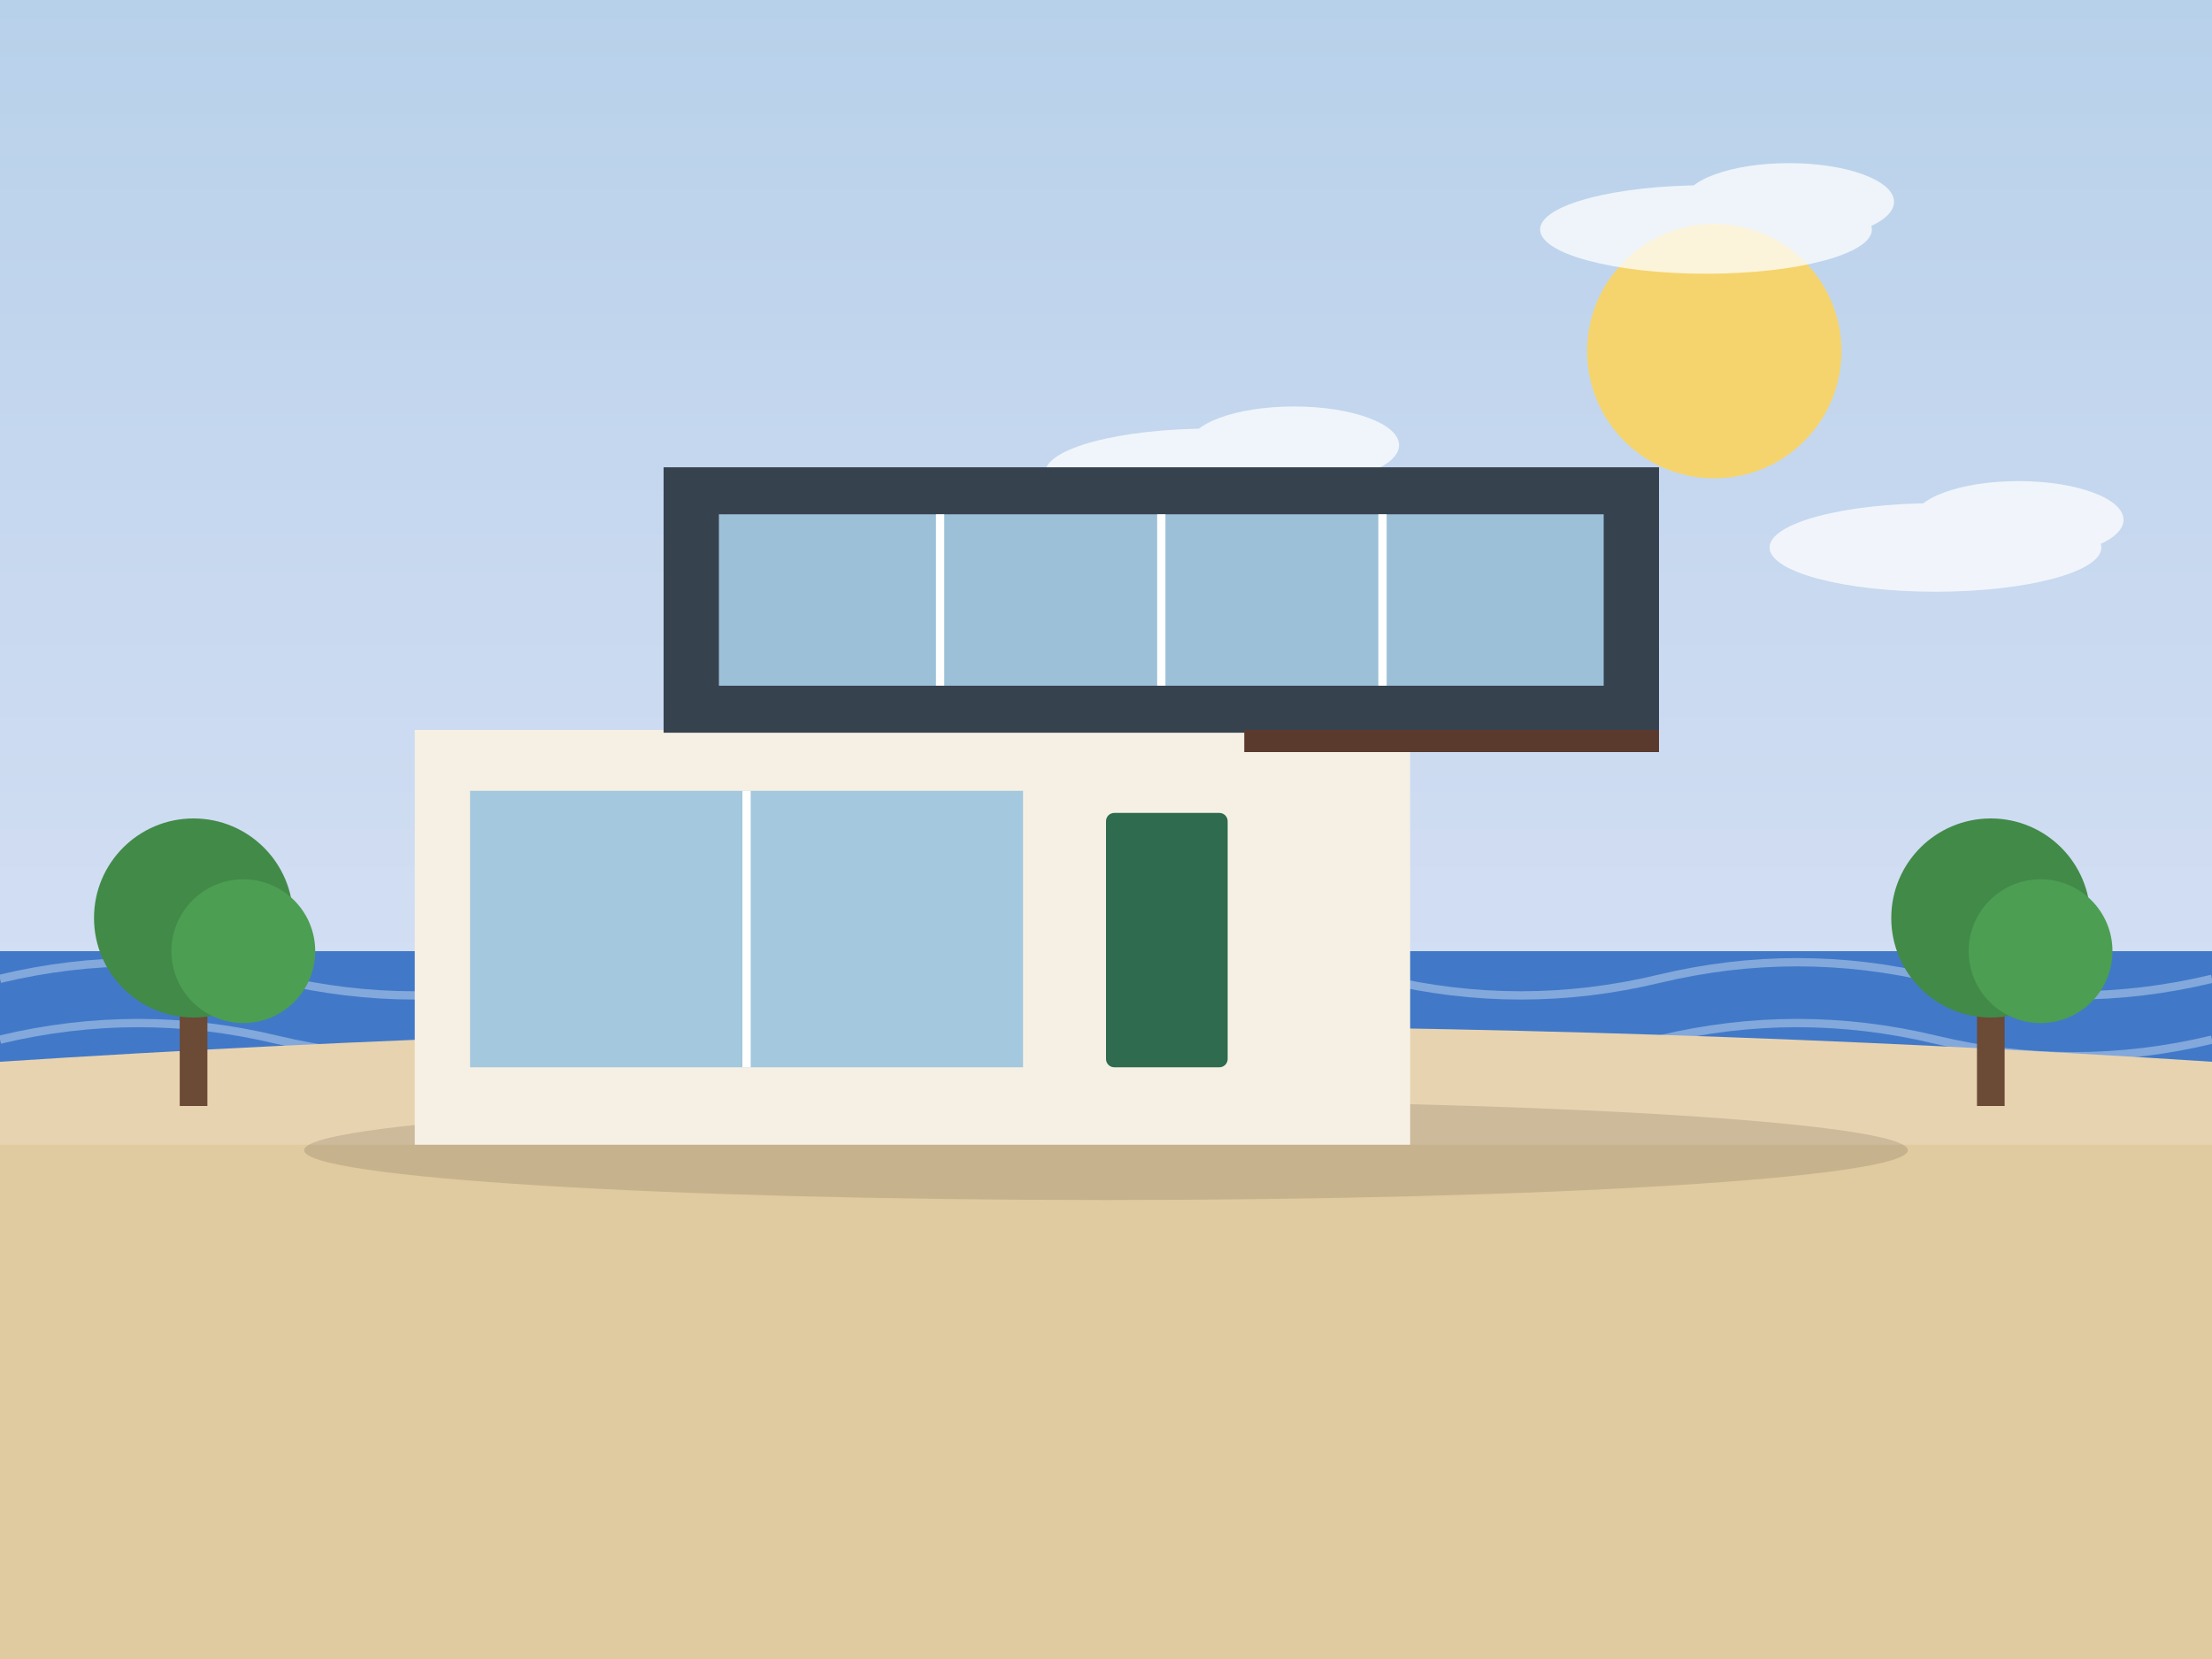
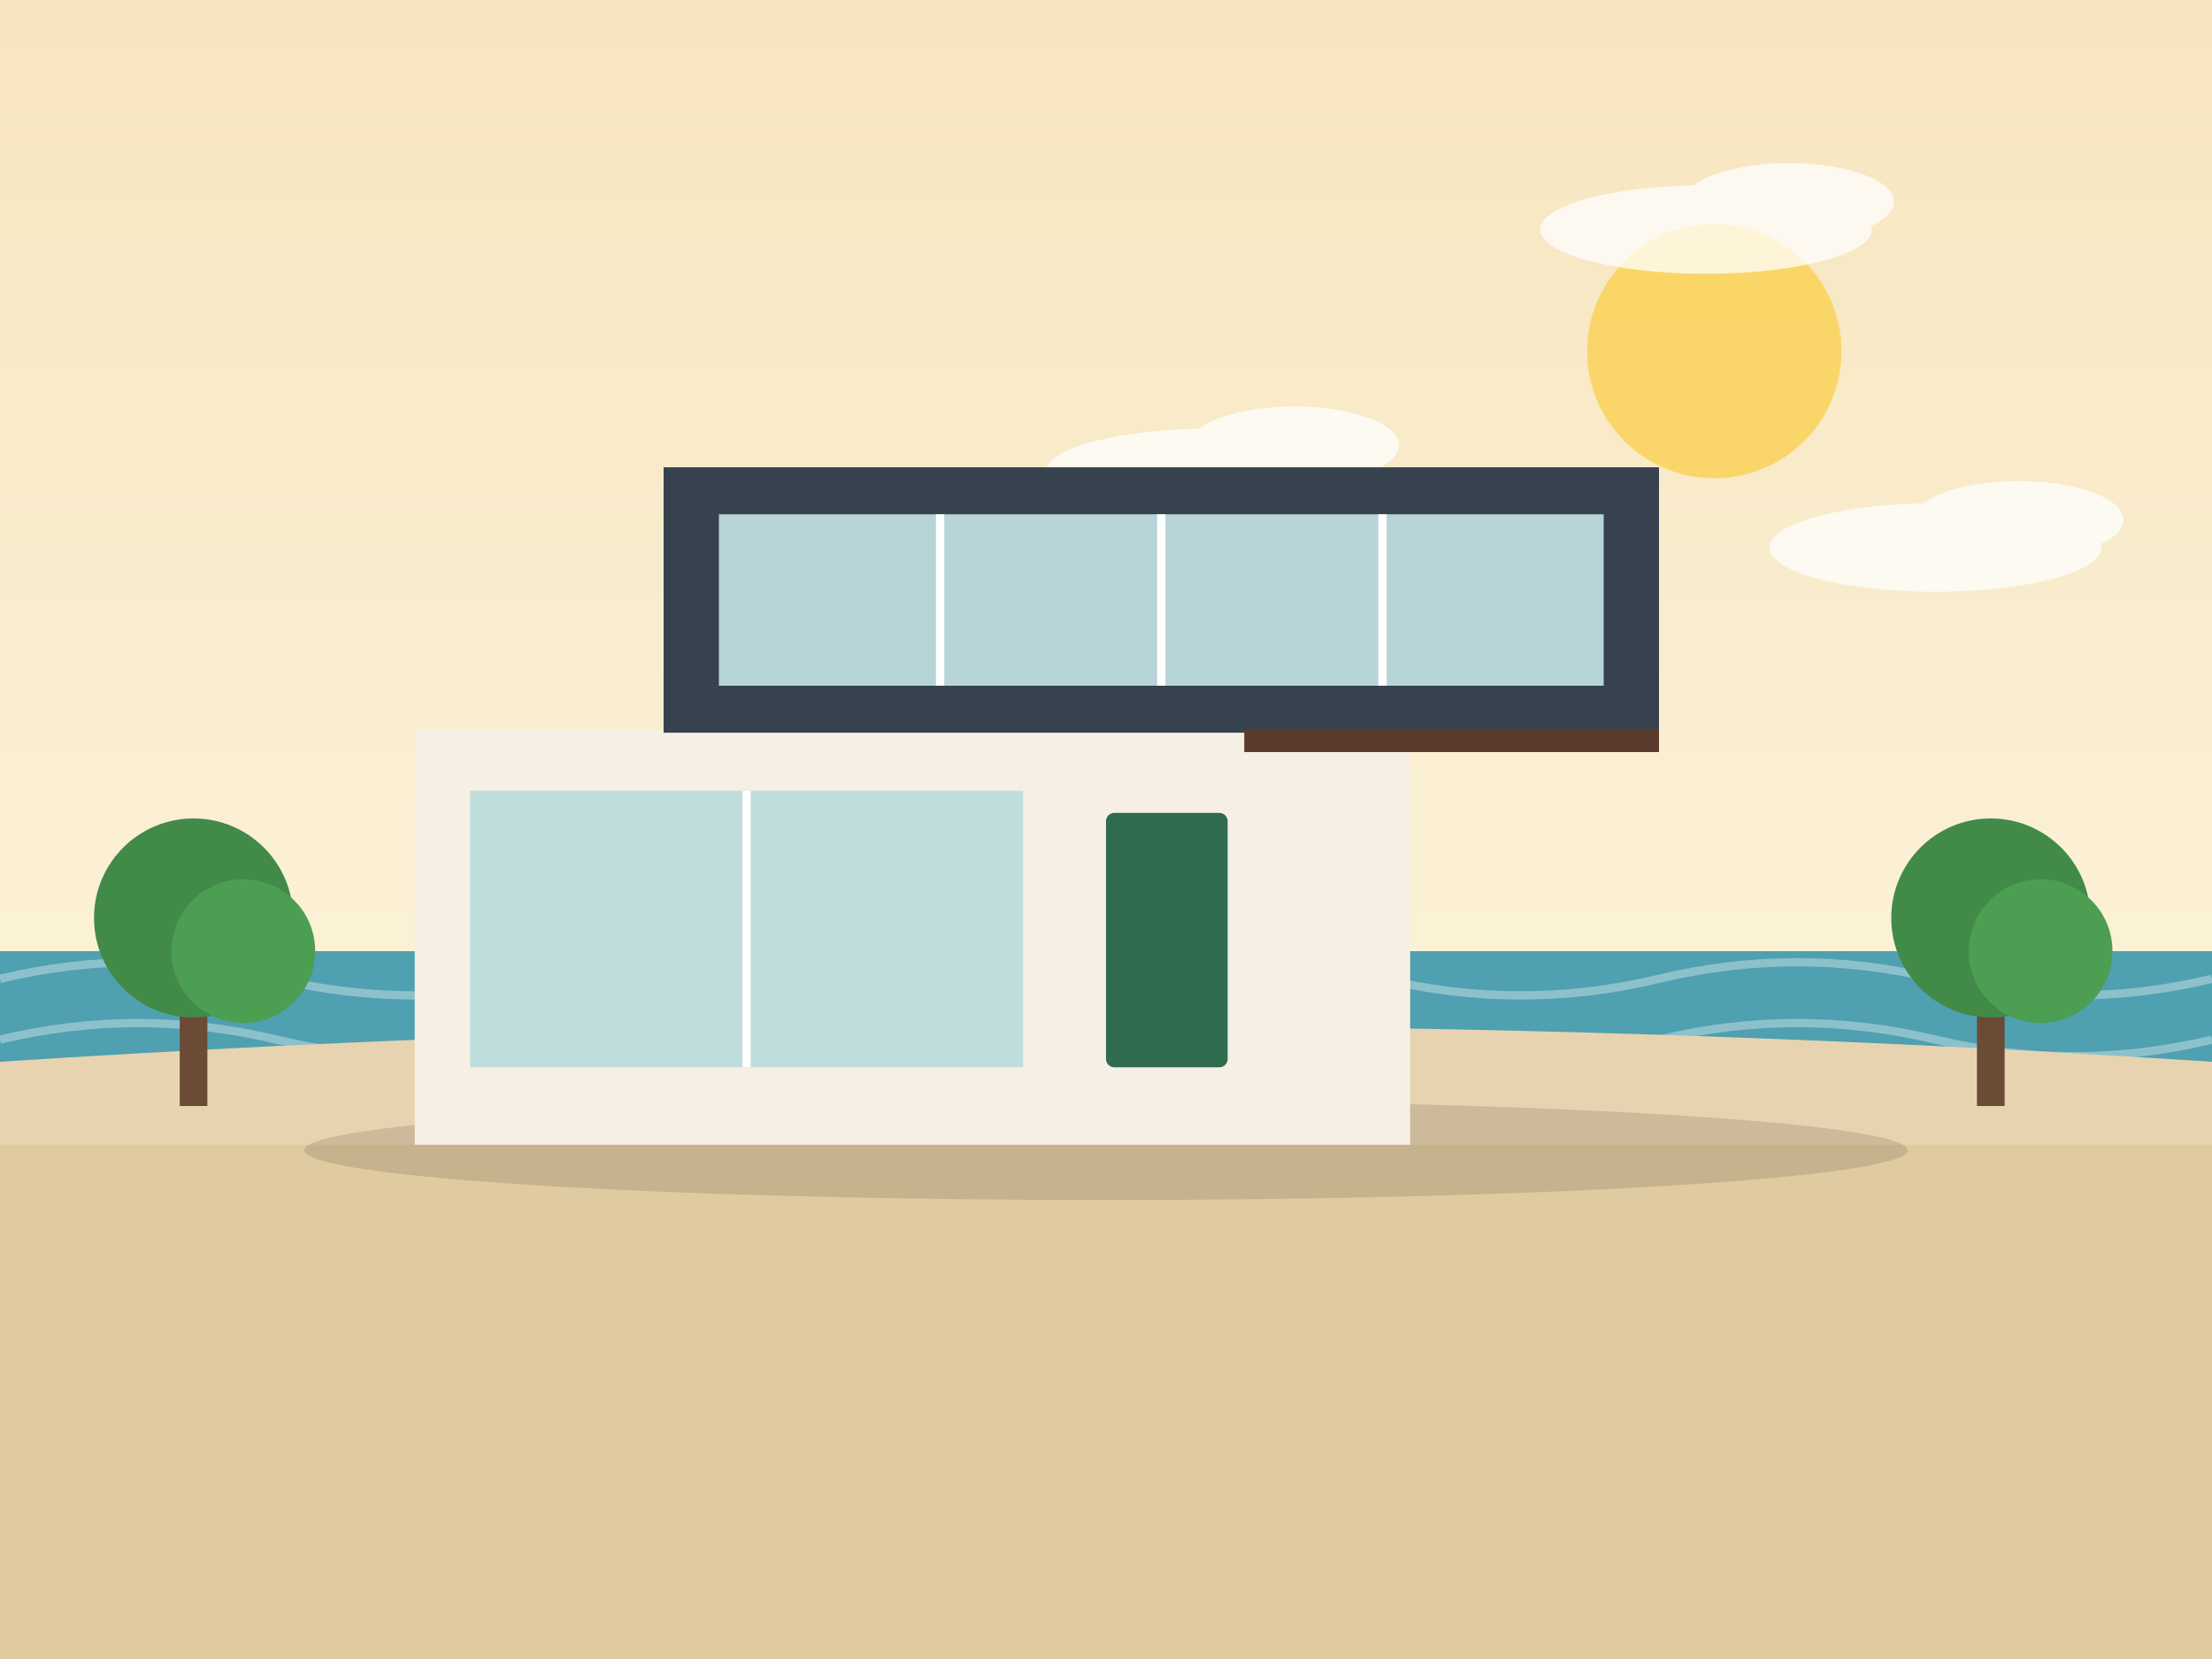
<svg xmlns="http://www.w3.org/2000/svg" viewBox="0 0 800 600" role="img" aria-label="Bayfront contemporary with private dock in Somers Point, NJ">
  <defs>
    <linearGradient id="s" x1="0" y1="0" x2="0" y2="1">
-       <stop offset="0" stop-color="hsl(210,55%,82%)" />
-       <stop offset="1" stop-color="hsl(235,70%,94%)" />
+       <stop offset="0" stop-color="hsl(40,78%,86%)" />
+       <stop offset="1" stop-color="hsl(50,95%,95%)" />
    </linearGradient>
  </defs>
  <rect width="800" height="600" fill="url(#s)" />
  <circle cx="620" cy="127" r="46" fill="#fbd45f" opacity=".9" />
  <g fill="#fff" opacity=".75">
    <ellipse cx="617" cy="83" rx="60" ry="16" />
    <ellipse cx="647" cy="73" rx="38" ry="14" />
  </g>
  <g fill="#fff" opacity=".75">
    <ellipse cx="438" cy="171" rx="60" ry="16" />
    <ellipse cx="468" cy="161" rx="38" ry="14" />
  </g>
  <g fill="#fff" opacity=".75">
    <ellipse cx="700" cy="198" rx="60" ry="16" />
    <ellipse cx="730" cy="188" rx="38" ry="14" />
  </g>
-   <rect y="344" width="800" height="256" fill="hsl(215,55%,52%)" />
+   <rect y="344" width="800" height="256" fill="hsl(190,38%,50%)" />
  <path d="M0 354 q50 -12 100 0 t100 0 t100 0 t100 0 t100 0 t100 0 t100 0 t100 0" fill="none" stroke="#fff" stroke-opacity=".35" stroke-width="3" />
  <path d="M0 376 q50 -12 100 0 t100 0 t100 0 t100 0 t100 0 t100 0 t100 0 t100 0" fill="none" stroke="#fff" stroke-opacity=".35" stroke-width="3" />
  <path d="M0 398 q50 -12 100 0 t100 0 t100 0 t100 0 t100 0 t100 0 t100 0 t100 0" fill="none" stroke="#fff" stroke-opacity=".35" stroke-width="3" />
  <path d="M0 420 q50 -12 100 0 t100 0 t100 0 t100 0 t100 0 t100 0 t100 0 t100 0" fill="none" stroke="#fff" stroke-opacity=".35" stroke-width="3" />
  <path d="M0 442 q50 -12 100 0 t100 0 t100 0 t100 0 t100 0 t100 0 t100 0 t100 0" fill="none" stroke="#fff" stroke-opacity=".35" stroke-width="3" />
  <path d="M0 464 q50 -12 100 0 t100 0 t100 0 t100 0 t100 0 t100 0 t100 0 t100 0" fill="none" stroke="#fff" stroke-opacity=".35" stroke-width="3" />
  <path d="M0 384 Q400.0 358 800 384 V600 H0Z" fill="hsl(38,55%,80%)" />
  <rect y="414" width="800" height="600" fill="hsl(40,50%,72%)" opacity=".6" />
  <ellipse cx="400" cy="416" rx="290" ry="18" fill="#000" opacity=".12" />
  <rect x="150" y="264" width="360" height="150" fill="#f6f0e4" />
  <rect x="240" y="169" width="360" height="96" fill="#37424f" />
-   <rect x="260" y="186" width="320" height="62" fill="#9fc6dd" opacity=".95" />
+   <rect x="260" y="186" width="320" height="62" fill="#bddcdc" opacity=".95" />
  <path d="M340 186V248M420 186V248M500 186V248" stroke="#fff" stroke-width="3" />
-   <rect x="170" y="286" width="200" height="100" fill="#9fc6dd" opacity=".95" />
+   <rect x="170" y="286" width="200" height="100" fill="#bddcdc" opacity=".95" />
  <path d="M270 286V386" stroke="#fff" stroke-width="3" />
  <rect x="400" y="294" width="44" height="92" rx="3" fill="#2e6b4f" />
  <rect x="450" y="264" width="150" height="8" fill="#5b3a2e" />
  <rect x="450" y="272" width="150" height="130" fill="#f6f0e4" opacity=".0" />
  <rect x="65" y="354" width="10" height="46" fill="#6b4a36" />
  <circle cx="70" cy="332" r="36" fill="hsl(125,35%,40%)" />
  <circle cx="88" cy="344" r="26" fill="hsl(125,35%,46%)" />
  <rect x="715" y="354" width="10" height="46" fill="#6b4a36" />
  <circle cx="720" cy="332" r="36" fill="hsl(125,35%,40%)" />
  <circle cx="738" cy="344" r="26" fill="hsl(125,35%,46%)" />
</svg>
